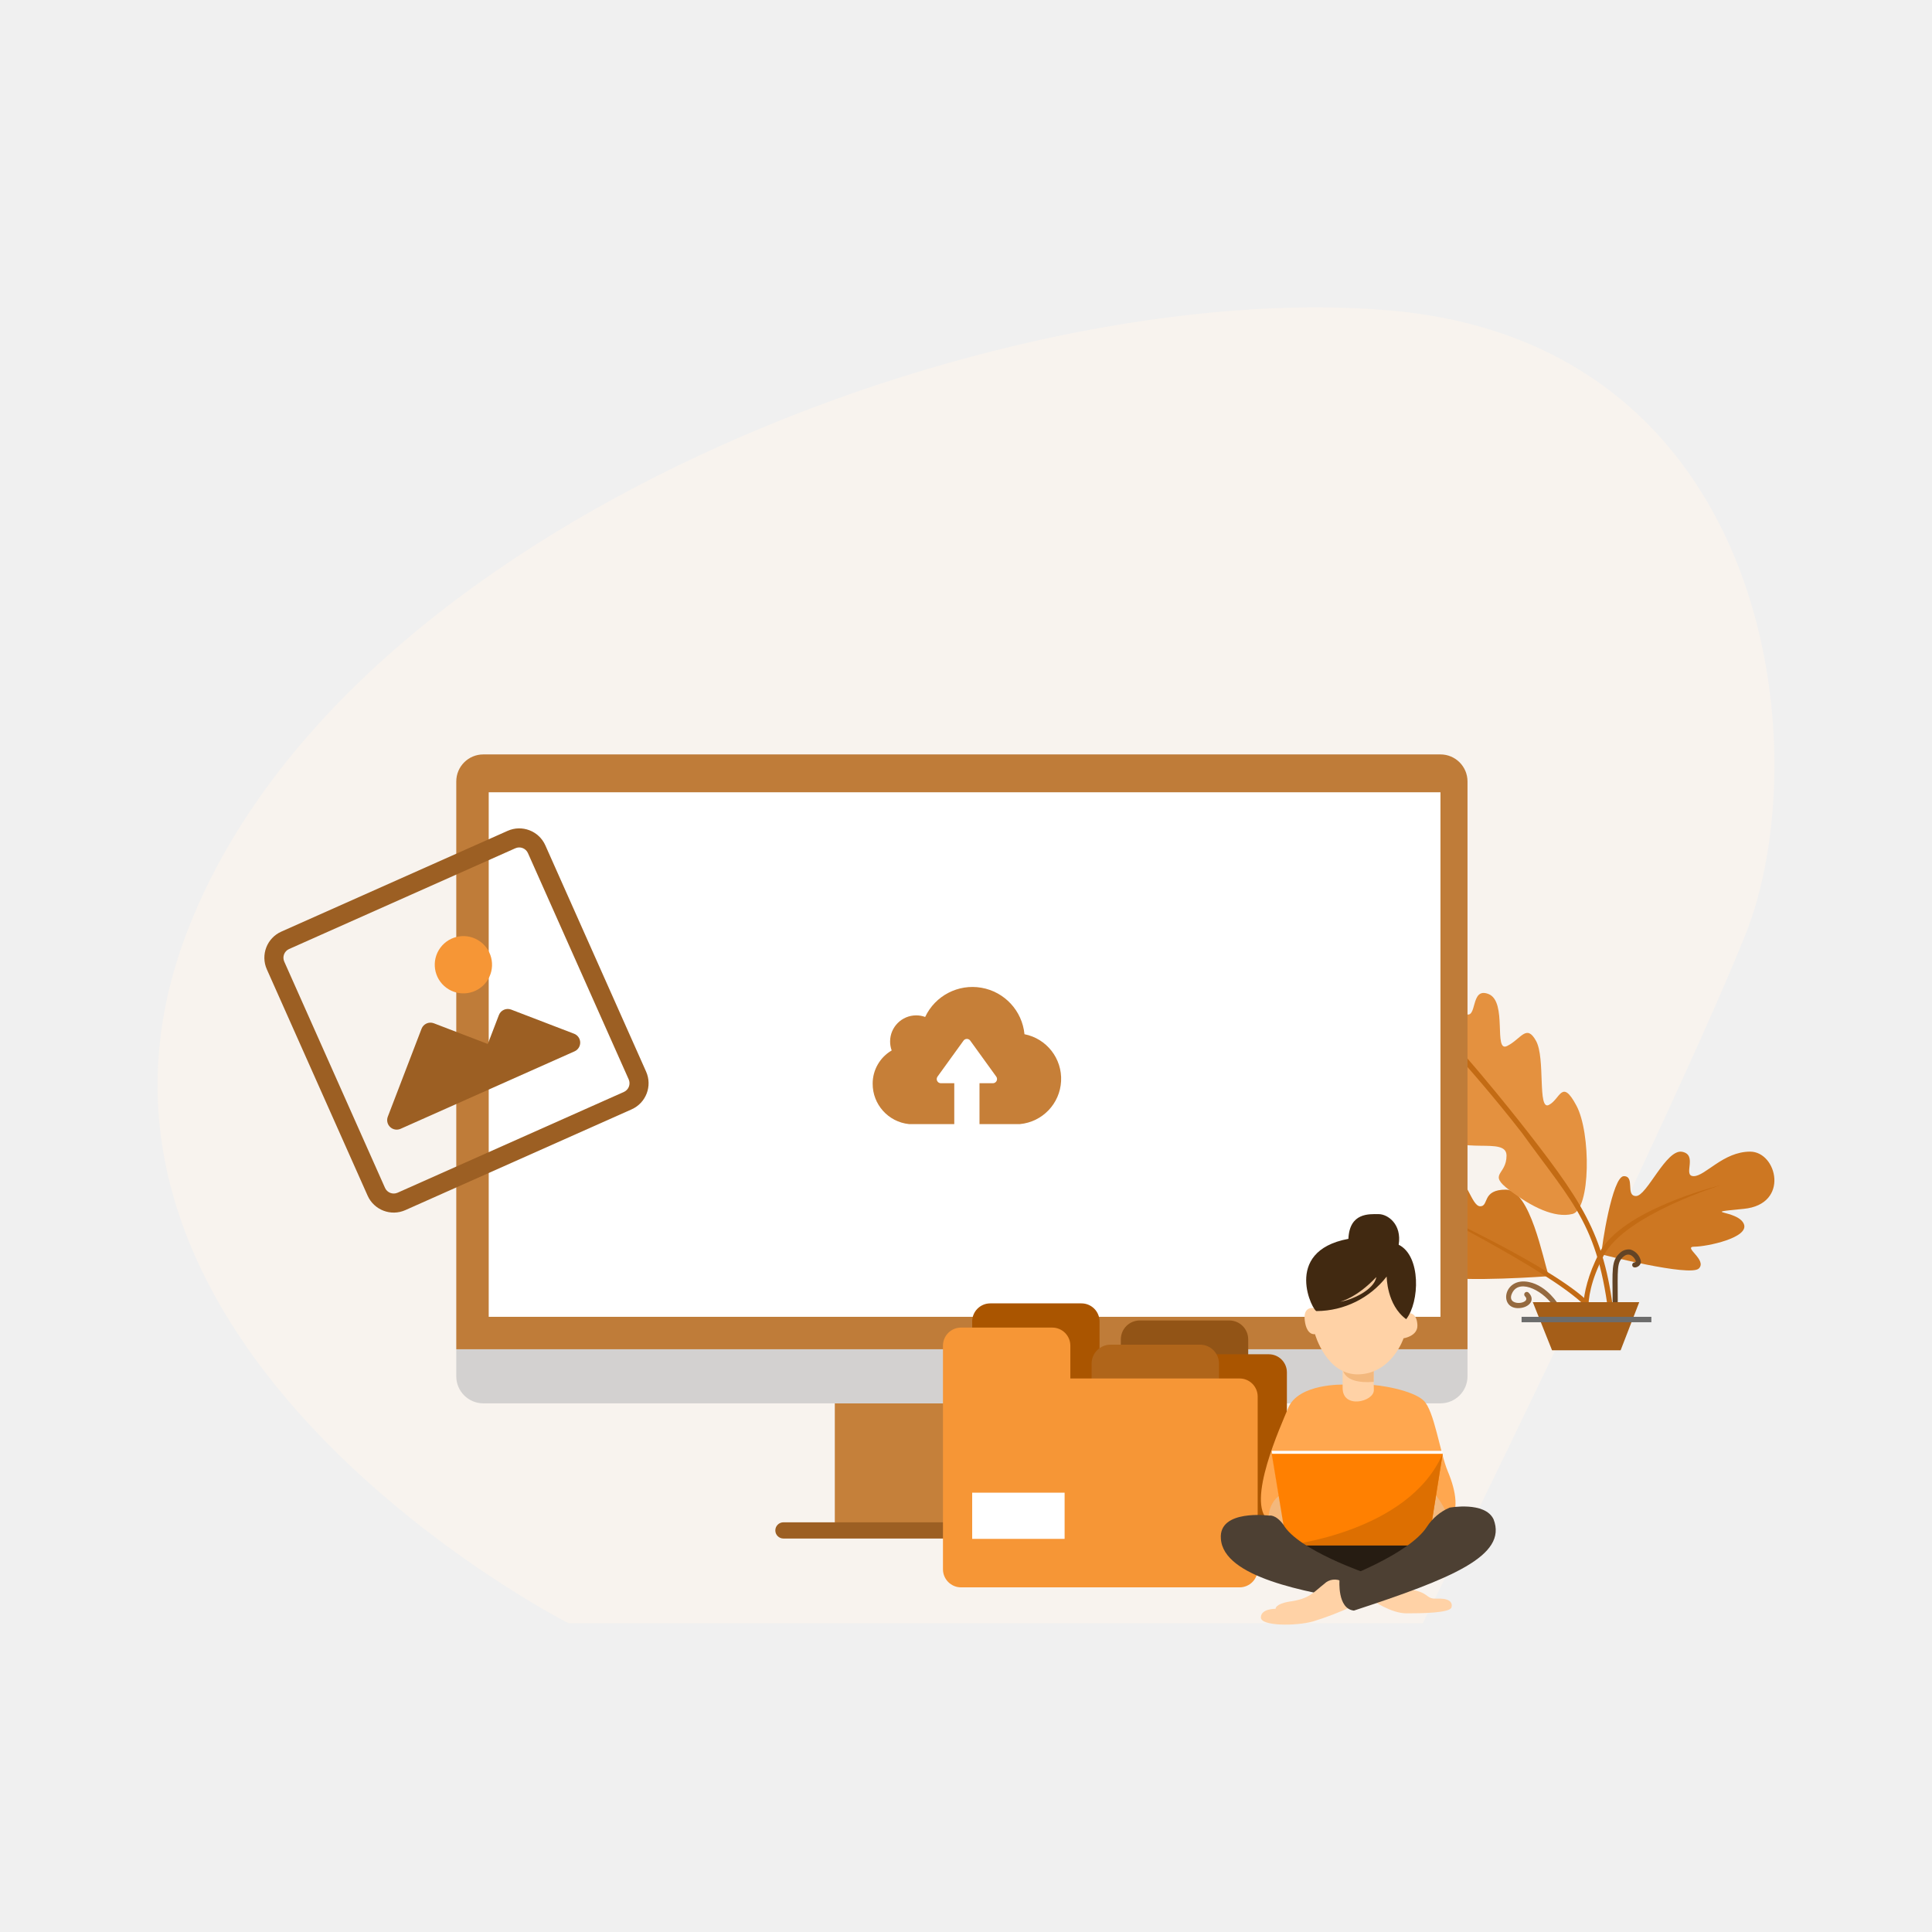
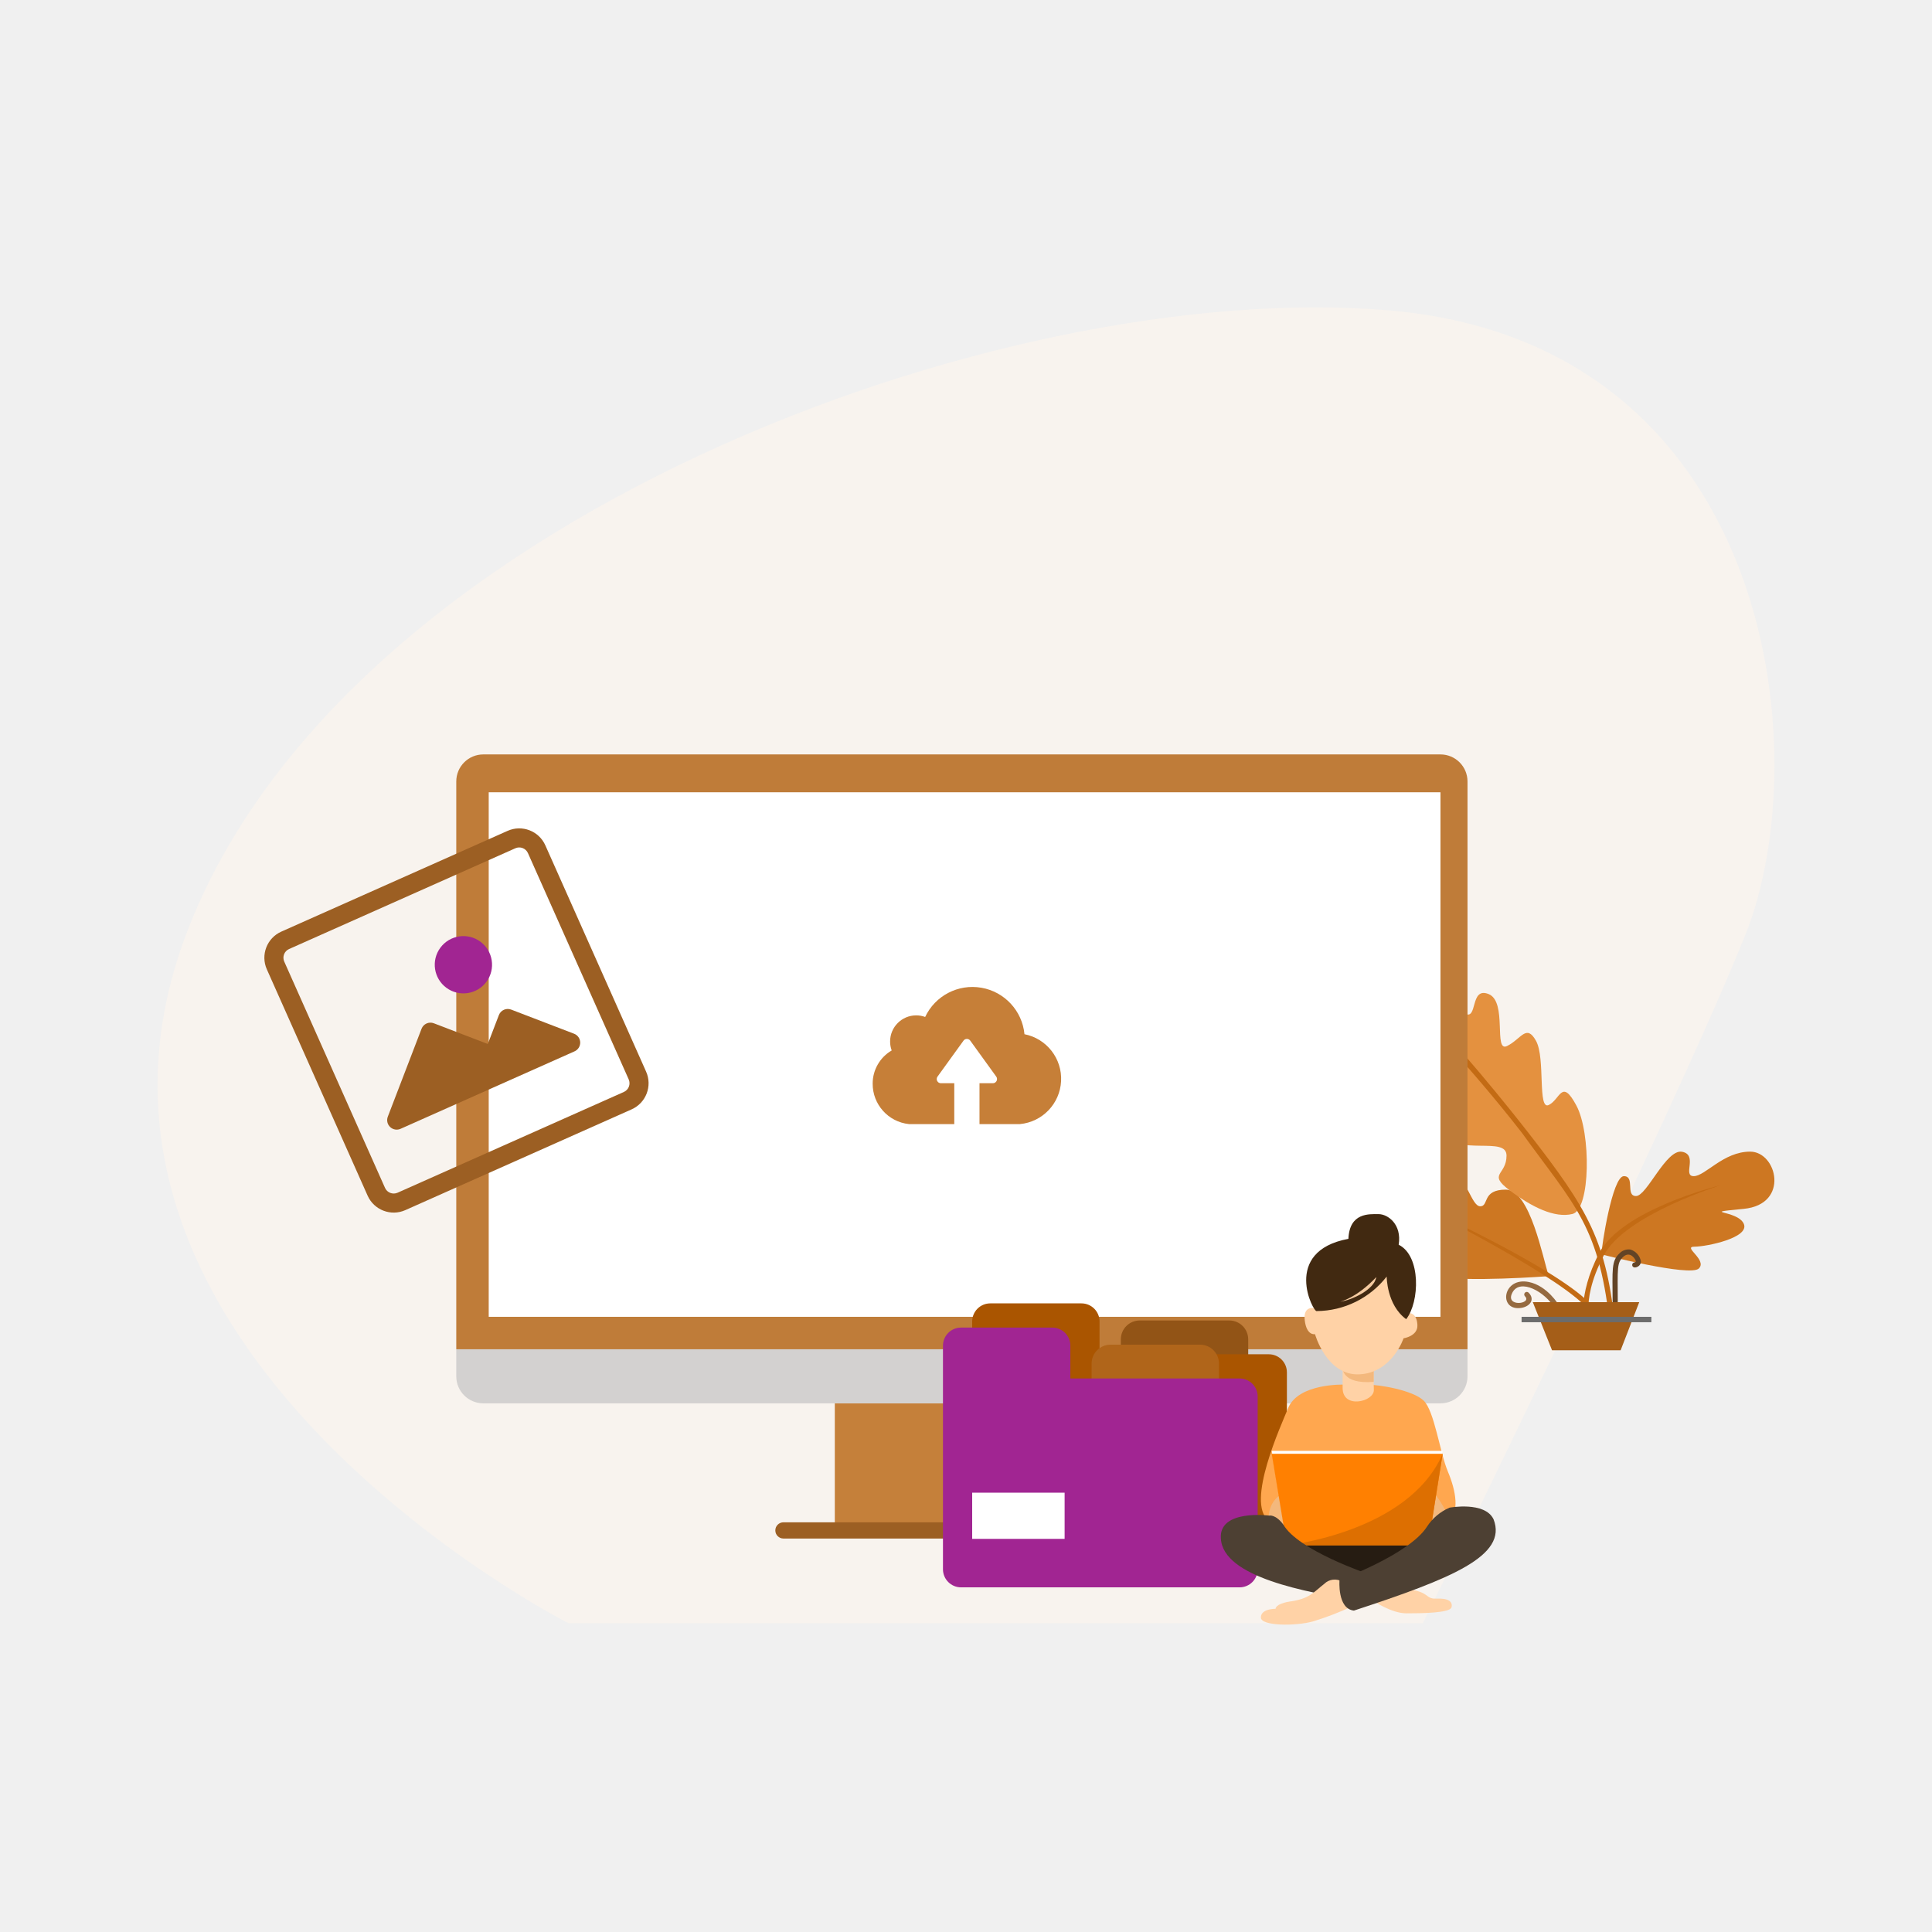
<svg xmlns="http://www.w3.org/2000/svg" id="SvgjsSvg1001" width="350" height="350" version="1.1">
  <defs id="SvgjsDefs1002" />
  <g id="SvgjsG1008">
    <svg data-name="Layer 1" viewBox="0 0 3000 3000" width="350" height="350">
      <g data-name="Upload Image">
        <path fill="#f8f3ee" d="M882.552,2520.435S45.659,2094.769,289.114,1450.62,1557.152,431.134,2155.654,481.852s666.981,688.273,554.889,968.768-501.125,1069.815-501.125,1069.815Z" data-name="Path 14190" class="coloreef1f8 svgShape" />
        <g data-name="Group 12567" fill="none">
          <path fill="#cd7722" d="M2405.033,1981.636c-8.96-25.888-28.869-134.394-66.697-134.394s-25.888,25.88-39.818,25.88-20.908-46.788-45.797-52.767-10.916,18.919-26.87,18.919-46.796-38.685-90.594-19.842,16.886,67.528,27.869,78.511-23.889,13.007-23.889,27.937,92.585,3.98,92.585,17.919-37.786,27.869.999,37.828S2405.033,1981.636,2405.033,1981.636Z" data-name="Path 12172" class="color22afcd svgShape" />
          <path fill="#e4913f" d="M2163.124,1507.752s-32.849,37.828-6.969,76.656,75.657,43.807,68.688,62.717-76.152,4.475-47.788,32.849,72.676-.999,72.676,23.889-55.252,19.414-18.91,55.748,108.514,3.98,108.514,34.84-29.868,27.576,4.475,53.606,70.182,43.95,98.06,36.947,28.869-125.434,5.979-168.25-24.889-9.959-42.824-.991-4.979-72.676-19.909-99.554-22.899-2.981-44.797,7.96.991-68.688-28.869-80.611-15.954,42.824-37.786,29.868S2214.892,1474.903,2163.124,1507.752Z" data-name="Path 12173" class="color3fd5e4 svgShape" />
          <path fill="#cd7722" d="M2486.668,1947.788c0-10.916,16.928-121.454,34.84-121.454s1.991,30.859,18.919,30.859,46.788-73.675,71.677-68.696,0,37.828,17.919,37.828,45.797-38.072,87.606-38.072,61.718,81.871-9.951,88.84-9.959,1.31,0,23.058-57.746,35.687-76.664,35.687,20.413,20.405,6.969,33.848S2486.668,1947.788,2486.668,1947.788Z" data-name="Path 12174" class="color22afcd svgShape" />
          <path fill="#c36b14" d="M2504.579,2070.232a3.989,3.989,0,0,1-3.954-3.602c-15.636-162.902-55.093-193.349-137.383-307.548-86.614-111.276-166.353-190.393-166.353-192.593s20.103,9.186,23.965,13.2c68.444,71.088,150.482,176.857,151.045,177.537,95.423,122.529,123.377,170.375,136.669,308.639a3.989,3.989,0,0,1-3.586,4.349Z" data-name="Path 12175" class="color149ec3 svgShape" />
          <path fill="#c36b14" d="M2461.175,2027.592c-56.788-56.788-274.497-163.993-272.524-163.078,8.976,4.039,220.337,99.63,278.158,157.443a3.984,3.984,0,0,1-5.635,5.635Z" data-name="Path 12176" class="color149ec3 svgShape" />
          <path fill="#c36b14" d="M2460.143,2060.291c-.512-1.907-11.898-47.435,22.991-114.35,35.016-67.176,182.483-104.021,188.747-105.559,2.175-.537-148.341,45.284-181.685,109.245-40.986,78.613-14.358,110.681-25.191,113.502a3.963,3.963,0,0,1-4.853-2.803Z" data-name="Path 12177" class="color149ec3 svgShape" />
          <path fill="#956a40" d="M2414.118,2031.254c-14.829-25.409-53.589-46.704-65.563-24.352-12.646,23.587,31.405,17.952,19.398,5.945a3.981,3.981,0,1,1,5.635-5.626c10.916,10.916,1.52,22.806-13.947,23.973-33.126,2.612-25.838-48.703,14.418-40.499,28.726,5.878,46.183,35.326,46.939,36.577a3.98,3.98,0,0,1-6.878,3.981Z" data-name="Path 12178" class="color519540 svgShape" />
          <path fill="#634426" d="M2504.093,2021.446c-.142-49.895-2.519-63.414,11.252-75.859a19.693,19.693,0,0,1,16.601-5.264,23.571,23.571,0,0,1,16.097,18.473c0,8.733-12.268,12.419-13.511,6.147a3.98,3.98,0,0,1,3.131-4.677h.001c2.418-.479,2.418-1.192,2.418-1.461,0-3.359-8.817-16.886-19.38-7.322-10.278,9.304-8.783,17.709-8.641,69.956C2512.061,2023.662,2504.093,2026.727,2504.093,2021.446Z" data-name="Path 12179" class="color326326 svgShape" />
          <path fill="#a55e18" d="M2516.503,2096.725H2410.013l-29.868-74.733h165.261Z" data-name="Path 12180" class="color1831a5 svgShape" />
        </g>
        <g data-name="Group 12566" fill="none">
          <g data-name="Group 12563" fill="none">
            <rect width="302.291" height="193.131" x="1296.288" y="2179.099" fill="#c5803a" data-name="Rectangle 2181" class="color3a4cc5 svgShape" />
            <path fill="#9c5f23" d="M1216.517,2363.832h461.834a12.595,12.595,0,0,1,12.595,12.595h0a12.595,12.595,0,0,1-12.595,12.595H1216.517a12.595,12.595,0,0,1-12.595-12.595h0A12.595,12.595,0,0,1,1216.517,2363.832Z" data-name="Rectangle 2182" class="color233e9c svgShape" />
          </g>
          <path fill="#d3d1d0" d="M708.499,2095.129H2278.734v41.985a41.985,41.985,0,0,1-41.985,41.985H750.484a41.985,41.985,0,0,1-41.985-41.985v-41.985Z" data-name="Rectangle 2180" class="colord0d1d3 svgShape" />
          <path fill="#bf7c39" d="M750.484,1171.462H2236.749a41.985,41.985,0,0,1,41.985,41.985v881.683H708.499V1213.447A41.985,41.985,0,0,1,750.484,1171.462Z" data-name="Rectangle 2177" class="color394cbf svgShape" />
          <rect width="1477.868" height="814.507" x="758.881" y="1230.241" fill="#ffffff" data-name="Rectangle 2178" class="colorfff svgShape" />
          <g data-name="Group 12561" fill="none">
            <g data-name="Rectangle 2179" fill="none">
              <rect width="1016.034" height="495.422" x="993.997" y="1389.783" fill="none" />
              <rect width="1007.637" height="487.025" x="998.195" y="1393.982" fill="none" stroke="none" stroke-dasharray="5" stroke-width="5" />
            </g>
            <path fill="#c67f38" d="M1583.75,1745.487h-62.793v-63.448h20.749a6.491,6.491,0,0,0,5.265-10.286l-40.364-55.857a6.432,6.432,0,0,0-10.463,0l-40.373,55.857a6.474,6.474,0,0,0,5.265,10.286h20.749v63.448h-70.325a62.893,62.893,0,0,1-56.394-62.91,59.619,59.619,0,0,1,29.541-51.431,39.945,39.945,0,0,1-2.452-13.931,40.507,40.507,0,0,1,40.465-40.549h.084a39.853,39.853,0,0,1,13.872,2.452,81.174,81.174,0,0,1,154.227,26.795,70.61,70.61,0,0,1-7.053,139.575Z" data-name="Path 14187" class="color384dc6 svgShape" />
          </g>
        </g>
        <g data-name="Group 12562" fill="none">
          <path fill="#9c5f23" d="M788.207,1290.152,436.846,1446.612a44.376,44.376,0,0,0-22.498,58.586l.007.015,156.46,351.362a44.376,44.376,0,0,0,58.586,22.498l.015-.007,351.362-156.46a44.376,44.376,0,0,0,22.498-58.586l-.007-.015L846.808,1312.644a44.376,44.376,0,0,0-58.586-22.498Zm188.03,385.889a14.795,14.795,0,0,1-7.497,19.534h0l-351.362,156.46a14.795,14.795,0,0,1-19.534-7.497h0L441.385,1493.177a14.795,14.795,0,0,1,7.497-19.534L800.244,1317.183a14.795,14.795,0,0,1,19.534,7.497h0Z" data-name="Path 14188" class="color233e9c svgShape" />
          <path fill="#9c5f23" d="M793.741,1567.681a14.795,14.795,0,0,0-19.057,8.486l-17.242,44.924-83.792-32.159a14.795,14.795,0,0,0-19.057,8.486l-52.475,136.725a14.795,14.795,0,0,0,19.692,18.757l270.285-120.357a14.795,14.795,0,0,0-.697-27.381Z" data-name="Path 14189" class="color233e9c svgShape" />
-           <circle cx="719.568" cy="1498.056" r="44.485" fill="#f69636" data-name="Ellipse 1574" transform="rotate(-53.678 719.568 1498.056)" class="colorffa733 svgShape" />
+           <circle cx="719.568" cy="1498.056" r="44.485" fill="#a12592" data-name="Ellipse 1574" transform="rotate(-53.678 719.568 1498.056)" class="colorffa733 svgShape" />
        </g>
        <g data-name="Group1" fill="none">
          <path fill="#925416" d="M1938.228,2129.423H1740.421v-49.626a29.389,29.389,0,0,1,29.389-29.39h139.004a29.389,29.389,0,0,1,29.39,29.39v49.626Z" class="color165c92 svgShape" />
          <path fill="#aa5500" d="M1998.284,2131.001a28.096,28.096,0,0,0-28.088-28.096H1707.37v-50.928a28.096,28.096,0,0,0-28.096-28.096H1537.693a28.096,28.096,0,0,0-28.096,28.096h0v347.173a28.096,28.096,0,0,0,28.096,28.096h432.503a28.096,28.096,0,0,0,28.096-28.096h0V2131.001Z" class="coloraa6100 svgShape" />
          <path fill="#b0651a" d="M1892.86,2166.999H1695.052v-49.618a29.389,29.389,0,0,1,29.39-29.389H1863.445a29.389,29.389,0,0,1,29.389,29.389v49.626Z" class="color1a6fb0 svgShape" />
          <path d="M1965.132,2164.396a36.107,36.107,0,0,0-36.107-36.107H1674.236v-42.942a36.107,36.107,0,0,0-36.107-36.107H1504.524a28.096,28.096,0,0,0-28.096,28.096v347.19a28.096,28.096,0,0,0,28.096,28.096h432.495a28.096,28.096,0,0,0,28.096-28.096h0v-260.13Z" fill="none" />
-           <path fill="#f69636" d="M1952.931,2168.586a28.096,28.096,0,0,0-28.105-28.088H1662.035v-50.936a28.096,28.096,0,0,0-28.096-28.096h-141.615a28.096,28.096,0,0,0-28.096,28.096h0v347.173a28.096,28.096,0,0,0,28.096,28.096h432.495a28.096,28.096,0,0,0,28.096-28.096h0V2168.586Z" class="colorffa733 svgShape" />
+           <path fill="#a12592" d="M1952.931,2168.586a28.096,28.096,0,0,0-28.105-28.088H1662.035v-50.936a28.096,28.096,0,0,0-28.096-28.096h-141.615a28.096,28.096,0,0,0-28.096,28.096h0v347.173a28.096,28.096,0,0,0,28.096,28.096h432.495a28.096,28.096,0,0,0,28.096-28.096h0V2168.586Z" class="colorffa733 svgShape" />
          <rect width="143.53" height="71.71" x="1509.596" y="2317.834" fill="#ffffff" class="colorfff svgShape" />
        </g>
        <g data-name="Group 12564" fill="none">
          <path fill="#f3b87d" stroke="none" d="M1968.298,2358.031a68.85,68.85,0,0,0,31.714,14.887c22.612,5.519,67.016,0,67.016,0l-4.961-21.234s-73.642-21.513-79.435-31.439-17.372,11.857-16.552,23.444A48.073,48.073,0,0,0,1968.298,2358.031Z" data-name="Path 13343" class="colorf3a87d svgShape" />
          <path fill="#f3b87d" stroke="none" d="M2250.798,2357.428s-6.818,7.556-41.591,18.278a273.343,273.343,0,0,1-70.997,10.755v-25.462s76.413-42.313,90.686-45.888S2250.798,2357.428,2250.798,2357.428Z" data-name="Path 13344" class="colorf3a87d svgShape" />
          <path fill="#ffa74f" d="M2087.291,2150.005s-71.501-2.517-87.254,36.856c-10.312,25.449-66.052,146.636-30.296,173.909-.713-27.659,16.491-40.566,26.175-43.076s230.396,0,230.396,0,22.468,26.688,22.001,43.469c18.651-11.657,12.595-46.183,0-75.975s-20.992-94.626-37.786-110.469-67.586-24.711-88.562-24.711Z" data-name="Path 13342" class="colorff4f66 svgShape" />
          <g data-name="Group 11987" fill="none">
            <path fill="#ffd2a6" d="M2084.823,2123.767v31.505c0,33.33,49.082,21.201,48.475,3.03-.615-22.419,0-34.535,0-34.535Z" data-name="Path 13338" class="colorffd0a6 svgShape" />
            <path fill="#f3b87d" d="M2084.823,2123.771s-1.82,26.032,48.242,21.985c-.16-14.117.234-21.985.234-21.985Z" data-name="Path 13339" class="colorf3a87d svgShape" />
          </g>
          <path fill="#ffd2a6" d="M2041.923,2031.492s-18.91-5.281-15.888,18.959,15.888,21.202,15.888,21.202,18.044,64.835,68.947,62.416,68.562-55.966,68.562-55.966,22.227-3.223,21.513-20.439-10.394-21.152-18.643-17.204-25.462-42.674-26.528-61.678S2041.923,2031.492,2041.923,2031.492Z" data-name="Path 13337" class="colorffd0a6 svgShape" />
          <g data-name="Group 11986" fill="none">
            <path fill="#412911" d="M2044.619,2035.821c-4.969,3.1-55.142-92.793,49.181-112.158,1.747-40.96,32.354-38.389,46.831-38.389s36.359,15.847,31.23,47.545c34.957,17.249,32.633,89.009,11.657,115.594-30.296-21.899-30.296-66.184-30.296-66.184A138.782,138.782,0,0,1,2044.619,2035.821Z" data-name="Path 13335" class="color412011 svgShape" />
            <path fill="#f4caa0" d="M2080.868,2021.327s25.375-5.506,56.261-38.332c-3.309,20.414-39.467,36.105-56.261,38.332" data-name="Path 13336" class="colorf4bfa0 svgShape" />
          </g>
          <g data-name="Rectangle 1809" fill="none">
            <rect width="184.733" height="75.573" x="2018.436" y="2372.229" fill="#261c12" class="color122126 svgShape" />
            <rect width="176.337" height="67.176" x="2022.635" y="2376.428" fill="none" stroke="none" />
          </g>
          <g data-name="Group 11988" fill="none">
            <path fill="#ffffff" d="M1974.688,2252.909H2240.167l-22.622,142.085H1998.2Z" data-name="Path 13341" class="colorfff svgShape" />
            <path fill="#ff8001" d="M1974.688,2257.409H2240.167l-22.622,142.085H1998.2Z" data-name="Path 13340" class="colorffad01 svgShape" />
            <path fill="#dd6f01" d="M2240.167,2257.409l-22.622,142.085H1998.191S2187.291,2379.552,2240.167,2257.409Z" data-name="Path 13349" class="colordd5e01 svgShape" />
          </g>
          <path fill="#4d4033" d="M1970.91,2353.422s-78.771-10.303-75.138,35.753c3.637,60.591,133.905,83.023,211.47,96.348,23.637-21.21,16.367-41.809,16.367-41.809s-107.861-36.36-130.883-76.344C1980.598,2351.003,1970.91,2353.422,1970.91,2353.422Z" data-name="Path 13345" class="color33464d svgShape" />
          <path fill="#ffd2a6" d="M2084.663,2456.178a23.13,23.13,0,0,0-28.434,3.272c-16.314,12.595-22.378,23.297-54.068,27.495-22.37,3.731-21.448,11.185-21.448,11.185s-22.841-.467-22.841,13.514c0,13.522,54.531,13.522,81.1,6.06a481.8,481.8,0,0,0,59.66-22.837Z" data-name="Path 13347" class="colorffd0a6 svgShape" />
          <path fill="#ffd2a6" d="M2132.224,2485.543s27.971,19.631,51.743,19.631,67.578-.467,69.915-9.324-5.129-14.449-23.301-13.514-9.319-10.734-46.61-14.924-42.419-2.329-42.419-2.329Z" data-name="Path 13348" class="colorffd0a6 svgShape" />
          <path fill="#4d4033" d="M2250.798,2341.077s55.027-10.246,68.418,18.122c22.05,56.712-65.606,92.096-216.854,141.715-26.105-2.796-22.378-47.545-22.378-47.545s108.136-39.627,135.635-82.502A79.185,79.185,0,0,1,2250.798,2341.077Z" data-name="Path 13346" class="color33464d svgShape" />
        </g>
        <g data-name="Group 12565" fill="none">
          <rect width="201.527" height="8.397" x="2362.704" y="2044.756" fill="#6c6c6c" data-name="Rectangle 2050" class="color6c6c6c svgShape" />
          <path fill="none" stroke="none" stroke-linecap="round" stroke-width="9" d="M2605.199,2435.153l-66.946-383.932H2381.122l-64.224,383.932" data-name="Path 13895" />
        </g>
      </g>
    </svg>
  </g>
</svg>
